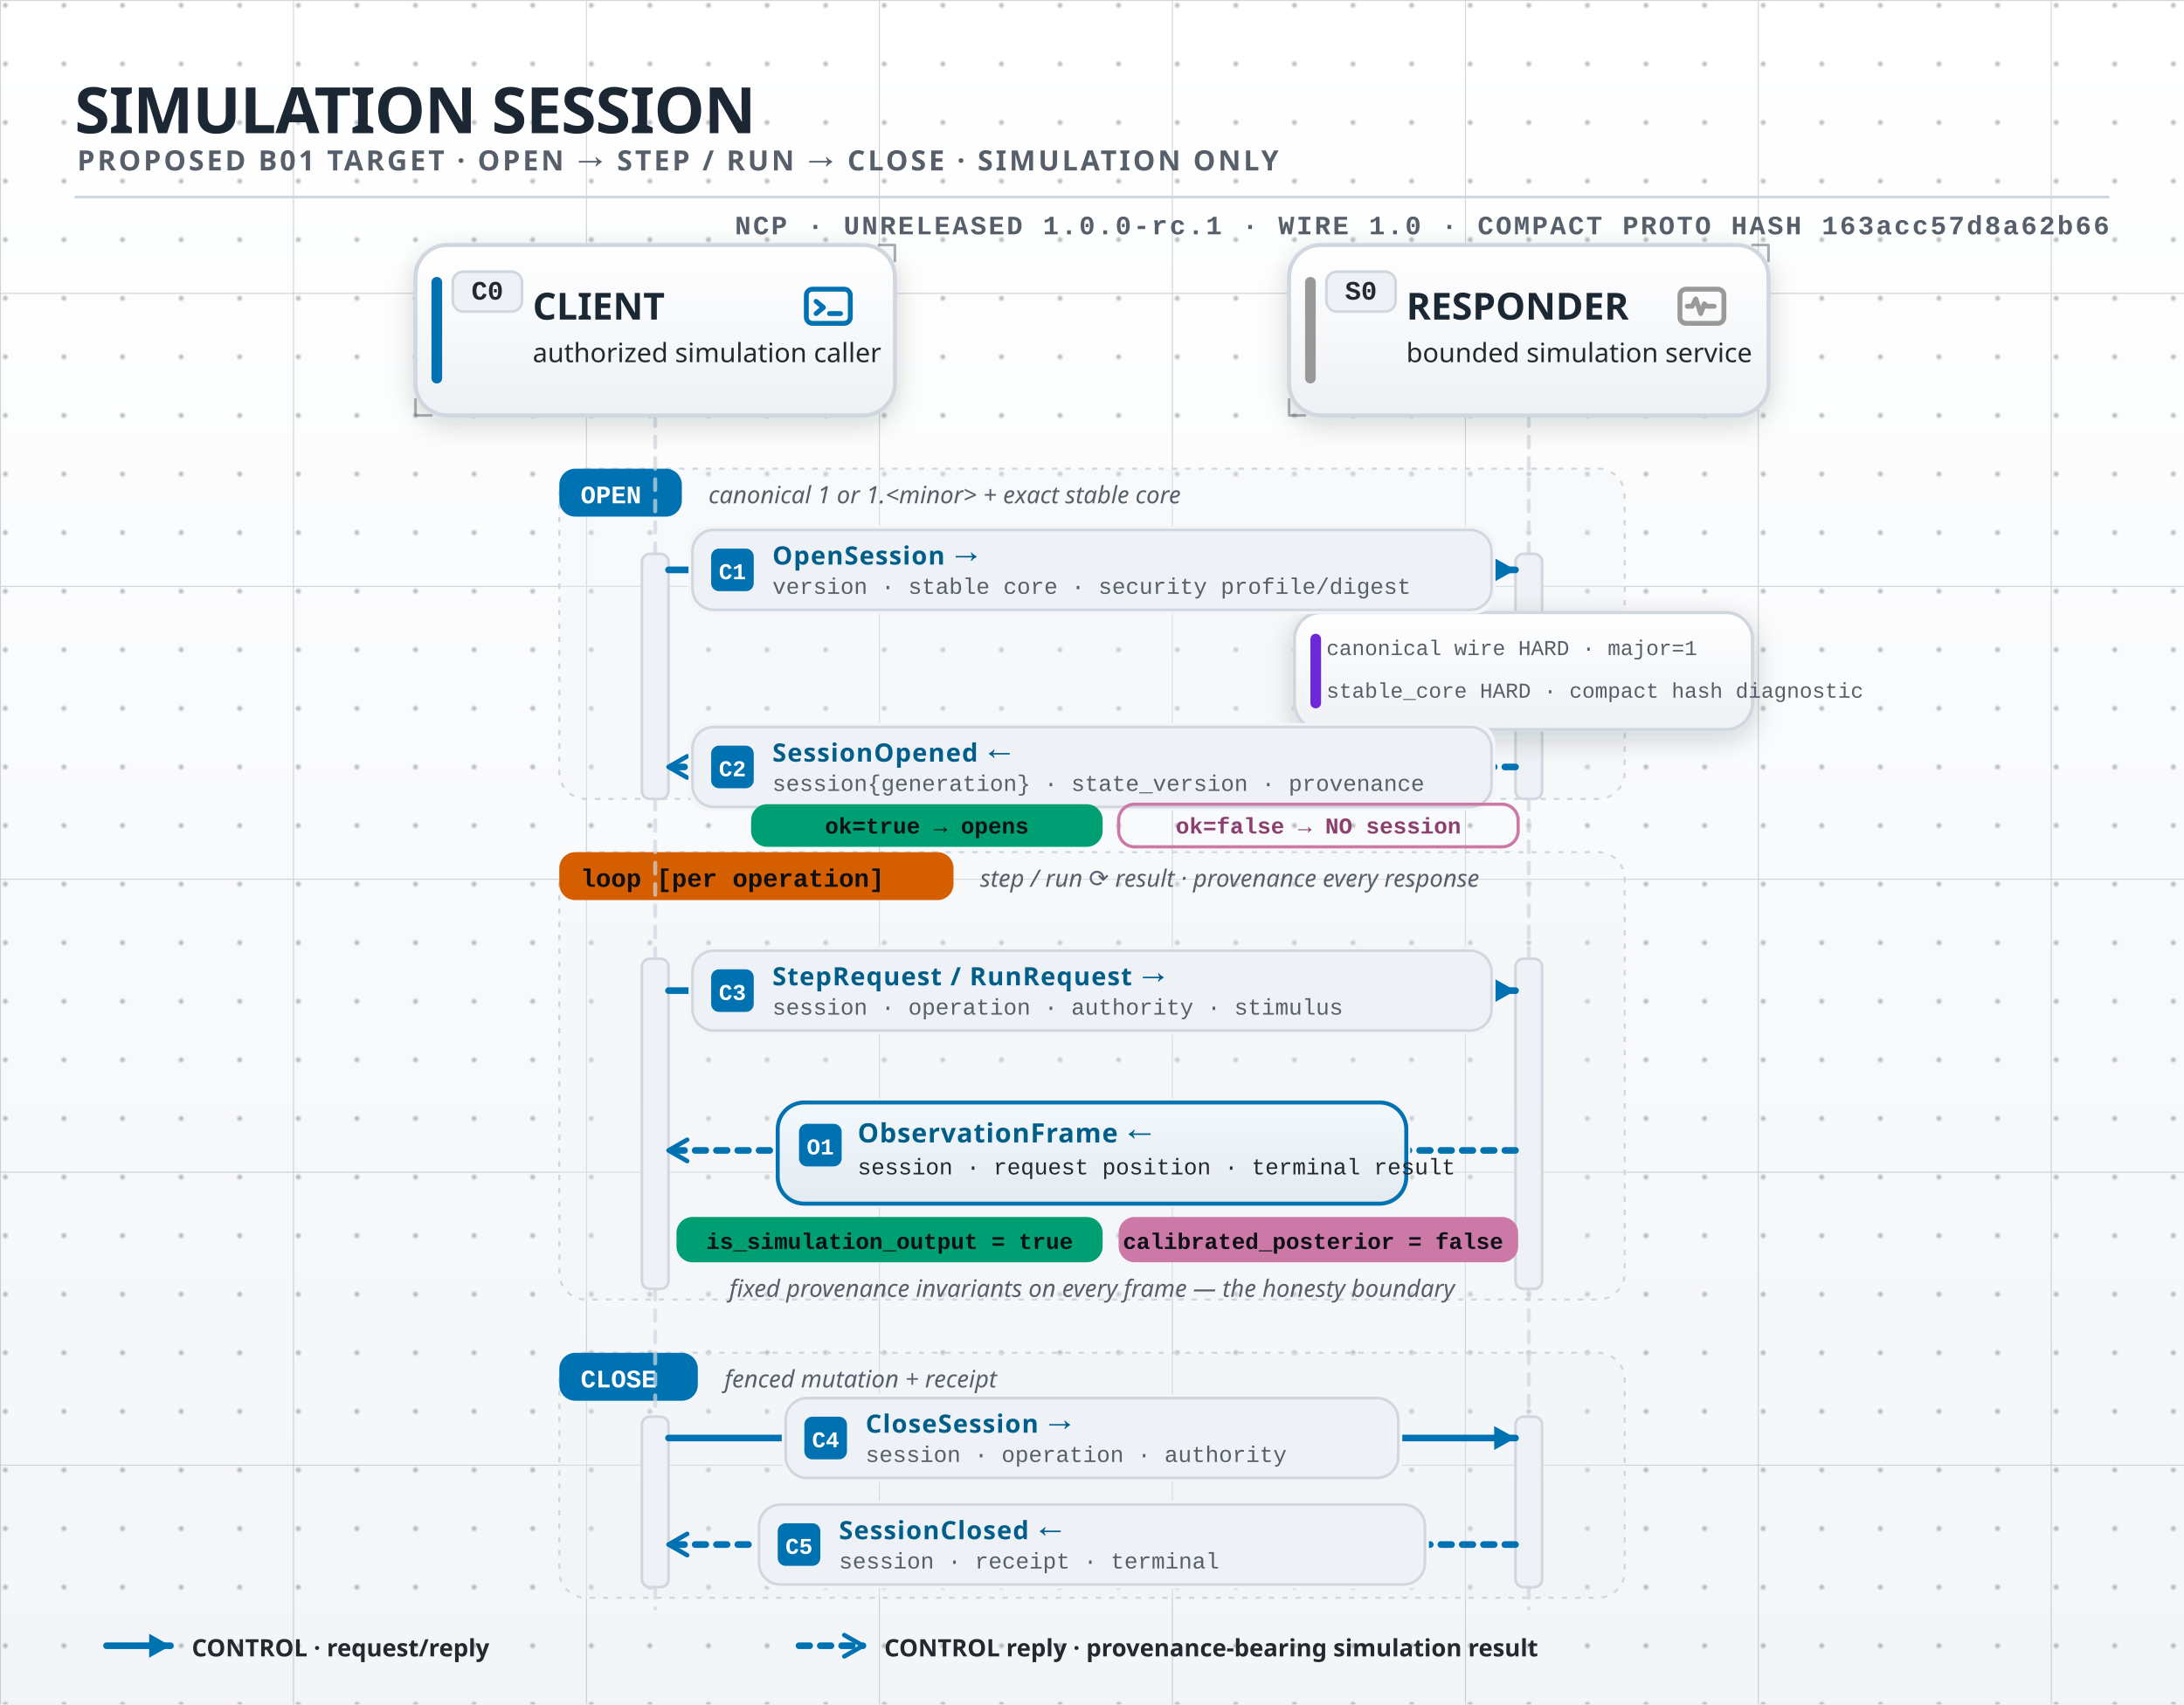
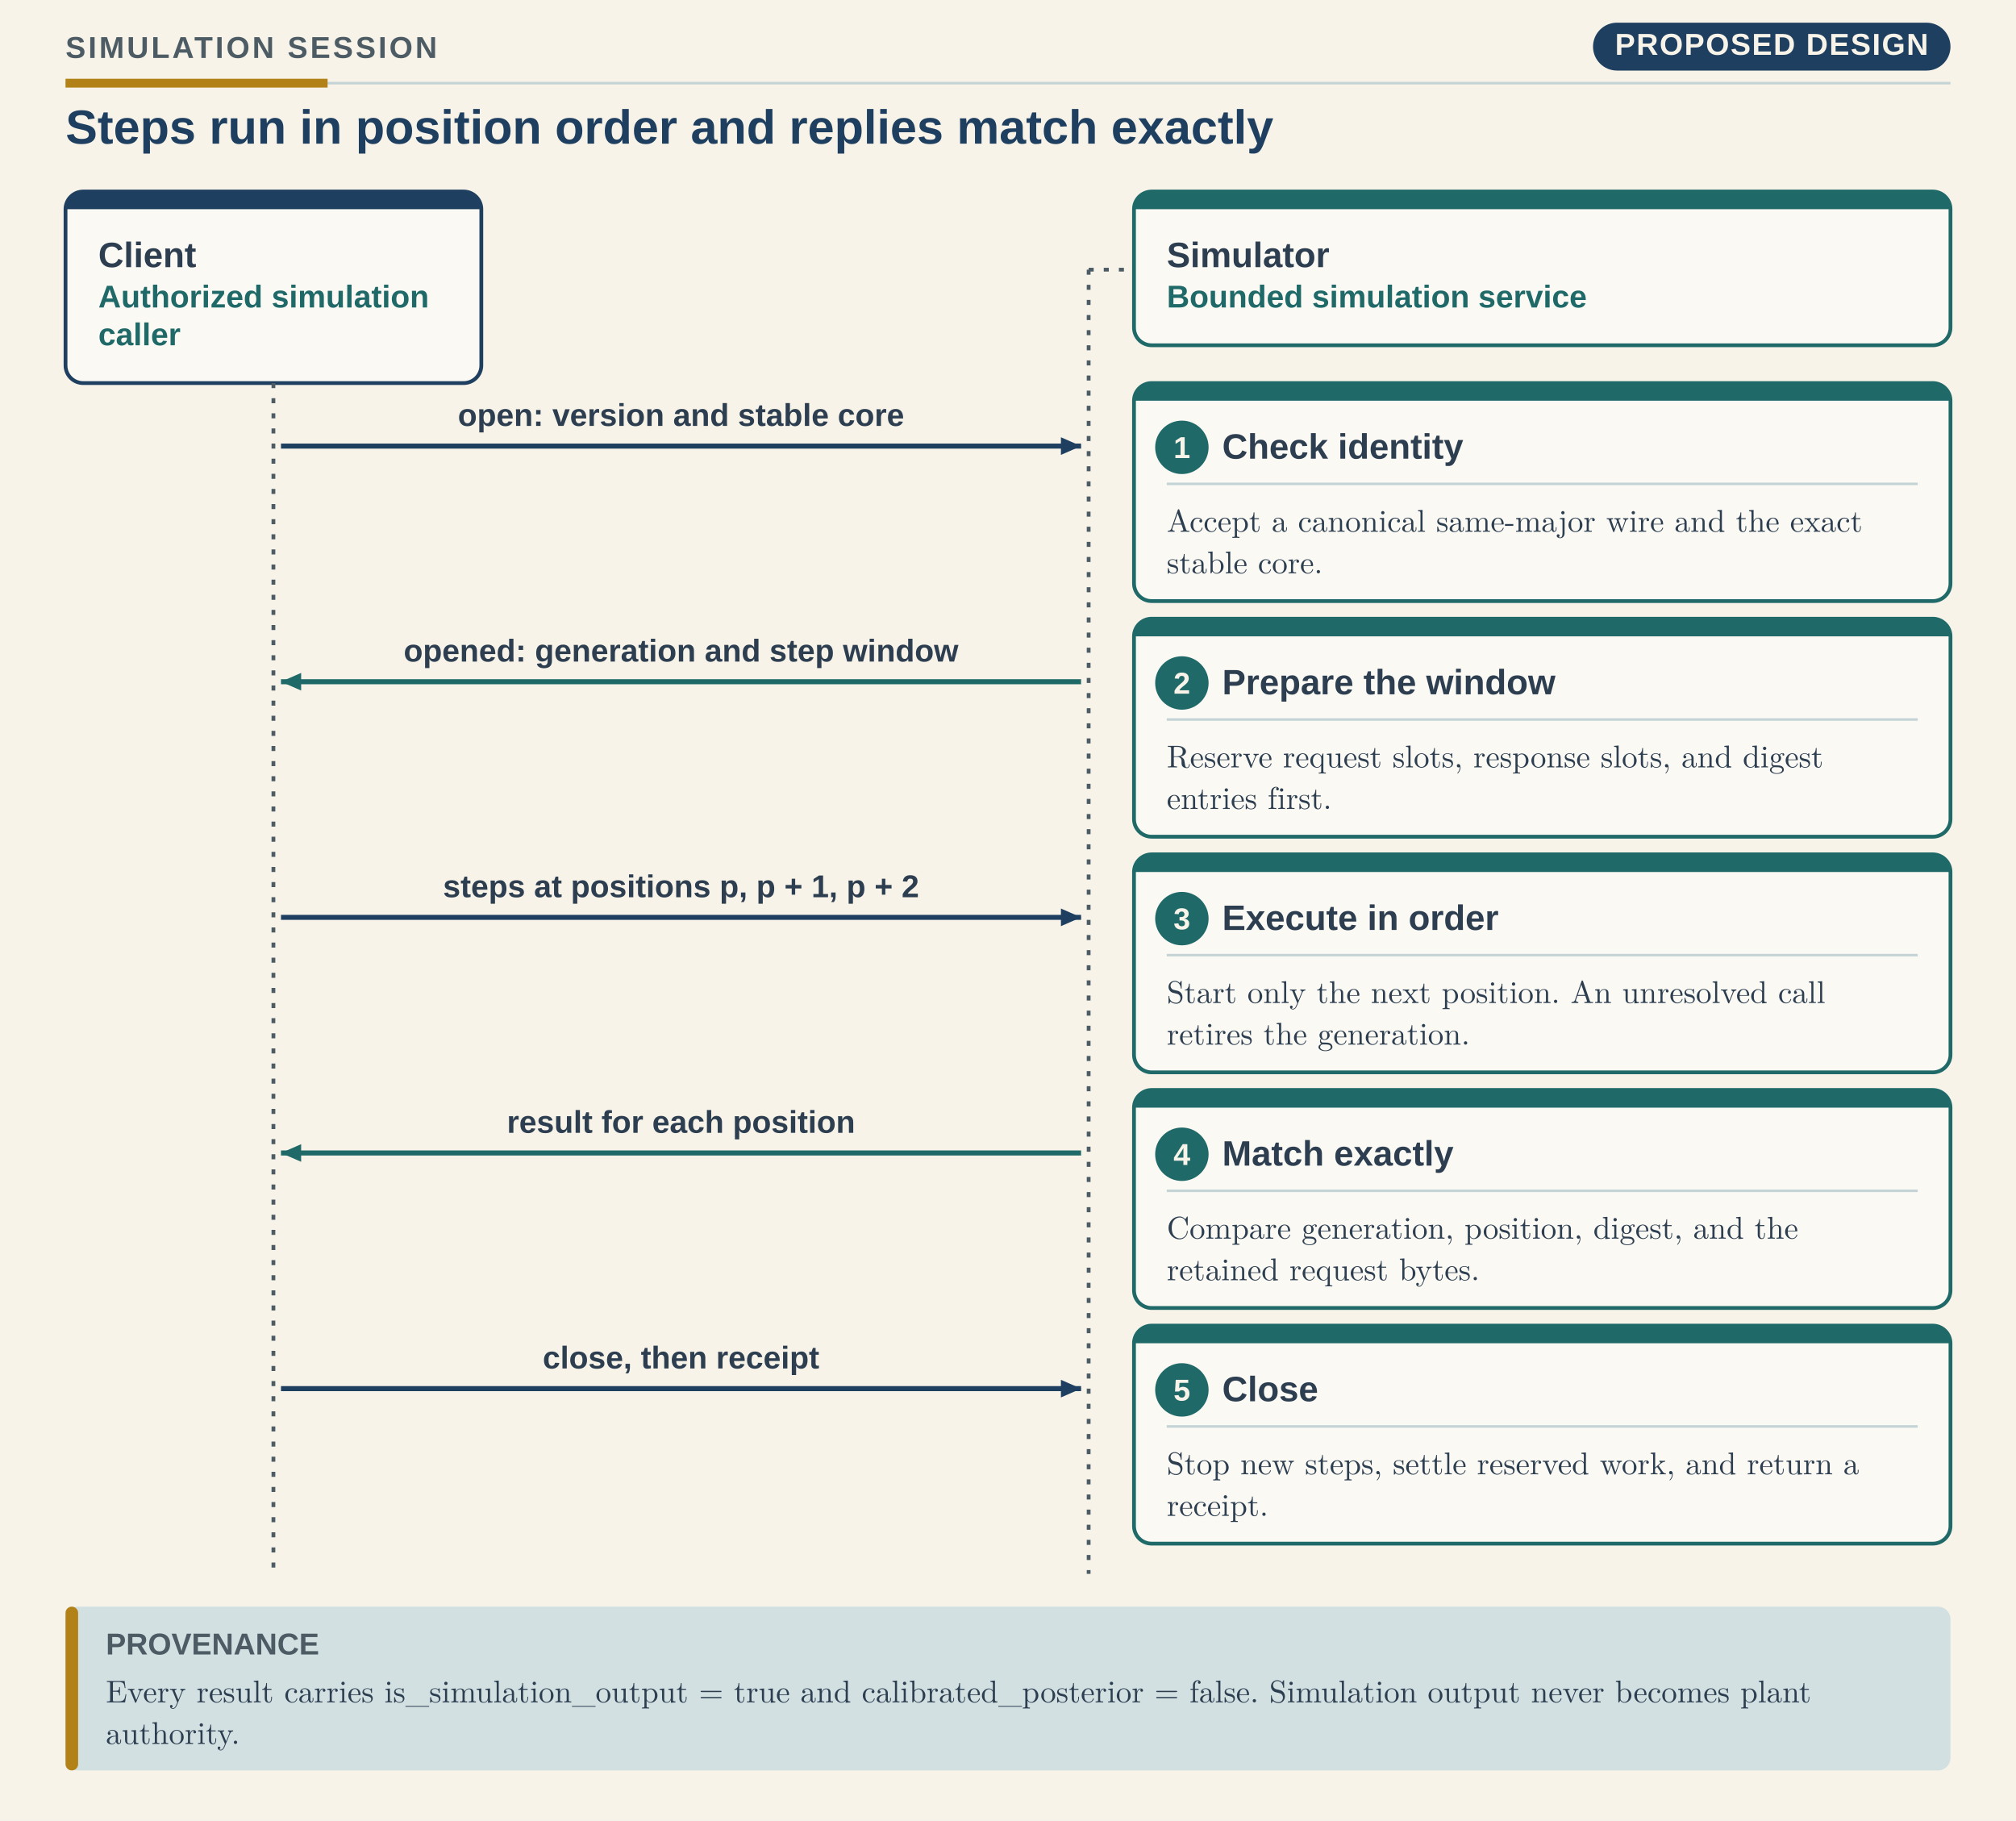
- <svg xmlns="http://www.w3.org/2000/svg" width="820" height="640" viewBox="0 0 820 640" font-family="-apple-system, BlinkMacSystemFont, 'Segoe UI', 'Noto Sans', Helvetica, Arial, sans-serif" role="img" aria-labelledby="ncp-sequence-title ncp-sequence-desc">
+ <svg xmlns="http://www.w3.org/2000/svg" xml:lang="en" width="1600" height="1445" viewBox="0 0 1600 1445" role="img" aria-labelledby="sequence-title sequence-desc">
  <defs>
-     <linearGradient id="pageBg" x1="0" y1="0" x2="0" y2="1">
-       <stop offset="0" stop-color="#ffffff" />
-       <stop offset="1" stop-color="#f3f5f8" />
-     </linearGradient>
-     <linearGradient id="surface" x1="0" y1="0" x2="0" y2="1">
-       <stop offset="0" stop-color="#ffffff" />
-       <stop offset="1" stop-color="#eef1f5" />
-     </linearGradient>
-     <linearGradient id="busAction" x1="0" y1="0" x2="1" y2="0">
-       <stop offset="0" stop-color="#D55E00" stop-opacity="1" />
-       <stop offset="0.5" stop-color="#D55E00" stop-opacity="1" />
-       <stop offset="1" stop-color="#b94f00" stop-opacity="1" />
-     </linearGradient>
-     <linearGradient id="contractHero" x1="0" y1="0" x2="1" y2="1">
-       <stop offset="0" stop-color="#6D28D9" />
-       <stop offset="1" stop-color="#5b21b6" />
-     </linearGradient>
-     <radialGradient id="gridDot" cx="0.5" cy="0.5" r="0.5">
-       <stop offset="0" stop-color="#57606a" stop-opacity="0.5" />
-       <stop offset="1" stop-color="#57606a" stop-opacity="0" />
-     </radialGradient>
-     <pattern id="grid" width="22" height="22" patternUnits="userSpaceOnUse">
-       <circle cx="2" cy="2" r="1.4" fill="url(#gridDot)" />
+     <style>.s{font-family:'Source Sans Pro', 'Source Sans 3', Arial, 'Liberation Sans', 'Helvetica Neue', Helvetica, sans-serif}.r{font-family:'Latin Modern Roman', 'LM Roman 10', 'Times New Roman', 'Liberation Serif', Times, serif}</style>
+     <marker id="sequence-arrow-lapis" viewBox="0 0 16 14" refX="16" refY="7" markerWidth="16" markerHeight="14" markerUnits="userSpaceOnUse" orient="auto-start-reverse">
+       <path d="M0,0 L16,7 L0,14 z" fill="#1F3F60" />
+     </marker>
+     <marker id="sequence-arrow-turquoise" viewBox="0 0 16 14" refX="16" refY="7" markerWidth="16" markerHeight="14" markerUnits="userSpaceOnUse" orient="auto-start-reverse">
+       <path d="M0,0 L16,7 L0,14 z" fill="#1F6968" />
+     </marker>
+     <pattern id="sequence-hatch" width="12" height="12" patternUnits="userSpaceOnUse" patternTransform="rotate(40)">
+       <line x1="0" y1="0" x2="0" y2="12" stroke="#B28218" stroke-width="3" />
    </pattern>
-     <pattern id="gridMajor" width="110" height="110" patternUnits="userSpaceOnUse">
-       <path d="M110 0H0V110" fill="none" stroke="#57606a" stroke-width="0.75" stroke-opacity="0.26" />
-     </pattern>
-     <filter id="soft" x="-40%" y="-40%" width="180%" height="180%" color-interpolation-filters="sRGB">
-       <feDropShadow dx="0" dy="3" stdDeviation="5" flood-color="#1b2733" flood-opacity="0.18" />
-     </filter>
-     <filter id="halo" x="-60%" y="-60%" width="220%" height="220%" color-interpolation-filters="sRGB">
-       <feGaussianBlur stdDeviation="3" />
-     </filter>
-     <filter id="glow" x="-90%" y="-90%" width="280%" height="280%" color-interpolation-filters="sRGB">
-       <feGaussianBlur in="SourceAlpha" stdDeviation="3.4" result="b" />
-       <feFlood flood-color="#D55E00" flood-opacity="0.4" />
-       <feComposite in2="b" operator="in" result="g" />
-       <feMerge>
-         <feMergeNode in="g" />
-         <feMergeNode in="SourceGraphic" />
-       </feMerge>
-     </filter>
-     <marker id="arrowAction" markerUnits="userSpaceOnUse" markerWidth="12" markerHeight="12" refX="9" refY="5.5" orient="auto">
-       <path d="M1,1 L9,5.5 L1,10 Z" fill="#D55E00" />
-     </marker>
-     <marker id="arrowControl" markerUnits="userSpaceOnUse" markerWidth="12" markerHeight="12" refX="9" refY="5.5" orient="auto">
-       <path d="M1,1 L9,5.5 L1,10 Z" fill="#0072B2" />
-     </marker>
-     <marker id="replyControl" markerUnits="userSpaceOnUse" markerWidth="12" markerHeight="12" refX="9" refY="5.5" orient="auto">
-       <path d="M2,1.5 L9,5.5 L2,9.5" fill="none" stroke="#0072B2" stroke-width="1.7" stroke-linecap="round" stroke-linejoin="round" />
-     </marker>
-     <marker id="arrowPercep" markerUnits="userSpaceOnUse" markerWidth="12" markerHeight="12" refX="9" refY="5.5" orient="auto">
-       <path d="M1,1 L9,5.5 L1,10 Z" fill="#56B4E9" />
-     </marker>
-     <marker id="tapObserve" markerUnits="userSpaceOnUse" markerWidth="10" markerHeight="10" refX="5" refY="5" orient="auto">
-       <circle cx="5" cy="5" r="3.2" fill="none" stroke="#999999" stroke-width="1.5" />
-     </marker>
-     <marker id="arrowContract" markerUnits="userSpaceOnUse" markerWidth="12" markerHeight="12" refX="9" refY="5.5" orient="auto">
-       <path d="M1,1 L9,5.5 L1,10 Z" fill="#6D28D9" />
-     </marker>
-     <marker id="submoduleArrow" markerUnits="userSpaceOnUse" markerWidth="12" markerHeight="12" refX="9" refY="5.5" orient="auto">
-       <path d="M2,1.5 L9,5.5 L2,9.5" fill="none" stroke="#999999" stroke-width="1.7" stroke-linecap="round" stroke-linejoin="round" />
-     </marker>
-     <marker id="arrowActive" markerUnits="userSpaceOnUse" markerWidth="12" markerHeight="12" refX="9" refY="5.5" orient="auto">
-       <path d="M1,1 L9,5.5 L1,10 Z" fill="#009E73" />
-     </marker>
-     <marker id="arrowEstop" markerUnits="userSpaceOnUse" markerWidth="12" markerHeight="12" refX="9" refY="5.5" orient="auto">
-       <path d="M1,1 L9,5.5 L1,10 Z" fill="#D55E00" stroke="#ffd9c2" stroke-width="0.6" />
-     </marker>
-     <marker id="arrowHold" markerUnits="userSpaceOnUse" markerWidth="12" markerHeight="12" refX="9" refY="5.5" orient="auto">
-       <path d="M1,1 L9,5.5 L1,10 Z" fill="#E69F00" />
-     </marker>
-     <marker id="arrowMut" markerUnits="userSpaceOnUse" markerWidth="12" markerHeight="12" refX="9" refY="5.5" orient="auto">
-       <path d="M1,1 L9,5.5 L1,10 Z" fill="#57606a" />
-     </marker>
-     <marker id="arrowConfig" markerUnits="userSpaceOnUse" markerWidth="12" markerHeight="12" refX="9" refY="5.5" orient="auto">
-       <path d="M1,1 L9,5.5 L1,10 Z" fill="#CC79A7" />
-     </marker>
-     <filter id="glowContract" x="-90%" y="-90%" width="280%" height="280%" color-interpolation-filters="sRGB">
-       <feGaussianBlur in="SourceAlpha" stdDeviation="3.4" result="b" />
-       <feFlood flood-color="#6D28D9" flood-opacity="0.4" />
-       <feComposite in2="b" operator="in" result="g" />
-       <feMerge>
-         <feMergeNode in="g" />
-         <feMergeNode in="SourceGraphic" />
-       </feMerge>
-     </filter>
-     <filter id="glowActive" x="-90%" y="-90%" width="280%" height="280%" color-interpolation-filters="sRGB">
-       <feGaussianBlur in="SourceAlpha" stdDeviation="3.4" result="b" />
-       <feFlood flood-color="#009E73" flood-opacity="0.4" />
-       <feComposite in2="b" operator="in" result="g" />
-       <feMerge>
-         <feMergeNode in="g" />
-         <feMergeNode in="SourceGraphic" />
-       </feMerge>
-     </filter>
  </defs>
-   <rect x="0" y="0" width="820" height="640" rx="0" fill="url(#pageBg)" />
-   <rect x="0" y="0" width="820" height="640" rx="0" fill="url(#gridMajor)" />
-   <rect x="0" y="0" width="820" height="640" rx="0" fill="url(#grid)" />
-   <text x="28" y="50" font-family="-apple-system, BlinkMacSystemFont, 'Segoe UI', 'Noto Sans', Helvetica, Arial, sans-serif" font-size="24" font-weight="800" font-style="normal" fill="#1b2733" text-anchor="start" letter-spacing="-0.3" text-rendering="geometricPrecision">SIMULATION SESSION</text>
-   <text x="29" y="64" font-family="-apple-system, BlinkMacSystemFont, 'Segoe UI', 'Noto Sans', Helvetica, Arial, sans-serif" font-size="10.5" font-weight="600" font-style="normal" fill="#57606a" text-anchor="start" letter-spacing="1.0" text-rendering="geometricPrecision">PROPOSED B01 TARGET  ·  OPEN → STEP / RUN → CLOSE  ·  SIMULATION ONLY</text>
-   <line x1="28" y1="74" x2="792" y2="74" stroke="#d0d7de" stroke-width="1" stroke-linecap="butt" />
-   <text x="792" y="88" font-family="ui-monospace, SFMono-Regular, 'SF Mono', Menlo, Consolas, 'Liberation Mono', monospace" font-size="10" font-weight="600" font-style="normal" fill="#57606a" text-anchor="end" letter-spacing="0.8" text-rendering="geometricPrecision">NCP · UNRELEASED 1.0.0-rc.1 · WIRE 1.0 · COMPACT PROTO HASH 163acc57d8a62b66</text>
-   <rect x="210" y="176" width="400" height="124" rx="10" fill="#eef1f5" stroke="#d0d7de" stroke-width="0.8" stroke-dasharray="2 3" fill-opacity="0.32" />
-   <rect x="210" y="176" width="46.0" height="18" rx="6" fill="#0072B2" />
-   <text x="218" y="189" font-family="ui-monospace, SFMono-Regular, 'SF Mono', Menlo, Consolas, 'Liberation Mono', monospace" font-size="9.5" font-weight="700" font-style="normal" fill="#ffffff" text-anchor="start" text-rendering="geometricPrecision">OPEN</text>
-   <text x="266.0" y="189" font-family="-apple-system, BlinkMacSystemFont, 'Segoe UI', 'Noto Sans', Helvetica, Arial, sans-serif" font-size="9" font-weight="500" font-style="italic" fill="#57606a" text-anchor="start" text-rendering="geometricPrecision">canonical 1 or 1.&lt;minor&gt; + exact stable core</text>
-   <rect x="210" y="320" width="400" height="168" rx="10" fill="#eef1f5" stroke="#d0d7de" stroke-width="0.8" stroke-dasharray="2 3" fill-opacity="0.32" />
-   <rect x="210" y="320" width="148.0" height="18" rx="6" fill="#D55E00" />
-   <text x="218" y="333" font-family="ui-monospace, SFMono-Regular, 'SF Mono', Menlo, Consolas, 'Liberation Mono', monospace" font-size="9.5" font-weight="700" font-style="normal" fill="#0d1117" text-anchor="start" text-rendering="geometricPrecision">loop  [per operation]</text>
-   <text x="368.0" y="333" font-family="-apple-system, BlinkMacSystemFont, 'Segoe UI', 'Noto Sans', Helvetica, Arial, sans-serif" font-size="9" font-weight="500" font-style="italic" fill="#57606a" text-anchor="start" text-rendering="geometricPrecision">step / run ⟳ result · provenance every response</text>
-   <rect x="210" y="508" width="400" height="92" rx="10" fill="#eef1f5" stroke="#d0d7de" stroke-width="0.8" stroke-dasharray="2 3" fill-opacity="0.32" />
-   <rect x="210" y="508" width="52.0" height="18" rx="6" fill="#0072B2" />
-   <text x="218" y="521" font-family="ui-monospace, SFMono-Regular, 'SF Mono', Menlo, Consolas, 'Liberation Mono', monospace" font-size="9.5" font-weight="700" font-style="normal" fill="#ffffff" text-anchor="start" text-rendering="geometricPrecision">CLOSE</text>
-   <text x="272.0" y="521" font-family="-apple-system, BlinkMacSystemFont, 'Segoe UI', 'Noto Sans', Helvetica, Arial, sans-serif" font-size="9" font-weight="500" font-style="italic" fill="#57606a" text-anchor="start" text-rendering="geometricPrecision">fenced mutation + receipt</text>
-   <line x1="246" y1="156" x2="246" y2="604" stroke="#d0d7de" stroke-width="1.5" stroke-linecap="round" stroke-dasharray="4 4" stroke-opacity="0.7" />
-   <line x1="574" y1="156" x2="574" y2="604" stroke="#d0d7de" stroke-width="1.5" stroke-linecap="round" stroke-dasharray="4 4" stroke-opacity="0.7" />
-   <rect x="241" y="208" width="10" height="92" rx="3" fill="#eef1f5" stroke="#d0d7de" stroke-width="1" />
-   <rect x="569" y="208" width="10" height="92" rx="3" fill="#eef1f5" stroke="#d0d7de" stroke-width="1" />
-   <rect x="241" y="360" width="10" height="124" rx="3" fill="#eef1f5" stroke="#d0d7de" stroke-width="1" />
-   <rect x="569" y="360" width="10" height="124" rx="3" fill="#eef1f5" stroke="#d0d7de" stroke-width="1" />
-   <rect x="241" y="532" width="10" height="64" rx="3" fill="#eef1f5" stroke="#d0d7de" stroke-width="1" />
-   <rect x="569" y="532" width="10" height="64" rx="3" fill="#eef1f5" stroke="#d0d7de" stroke-width="1" />
-   <rect x="156" y="92" width="180" height="64" rx="12" fill="url(#surface)" filter="url(#soft)" />
-   <rect x="156" y="92" width="180" height="64" rx="12" fill="none" stroke="#d0d7de" stroke-width="1.5" />
-   <rect x="162" y="104" width="4" height="40" rx="2" fill="#0072B2" />
-   <path d="M330,92 L336,92 L336,98" fill="none" stroke="#57606a" stroke-width="1" stroke-linecap="round" stroke-linejoin="round" stroke-opacity="0.5" />
-   <path d="M156,150 L156,156 L162,156" fill="none" stroke="#57606a" stroke-width="1" stroke-linecap="round" stroke-linejoin="round" stroke-opacity="0.5" />
-   <rect x="170" y="102" width="26" height="15" rx="4" fill="#eef1f5" stroke="#d0d7de" stroke-width="1" />
-   <text x="183" y="112.5" font-family="ui-monospace, SFMono-Regular, 'SF Mono', Menlo, Consolas, 'Liberation Mono', monospace" font-size="10" font-weight="700" font-style="normal" fill="#24292f" text-anchor="middle" text-rendering="geometricPrecision">C0</text>
-   <g transform="translate(300,104) scale(0.9167)" fill="none" stroke="#0072B2" stroke-width="2" stroke-linecap="round" stroke-linejoin="round">
-     <rect x="3" y="5" width="18" height="14" rx="2.5" />
-     <path d="M7 10l3 2.5-3 2.5" />
-     <path d="M12.5 15h4.5" />
-   </g>
-   <text x="200" y="120" font-family="-apple-system, BlinkMacSystemFont, 'Segoe UI', 'Noto Sans', Helvetica, Arial, sans-serif" font-size="14" font-weight="700" font-style="normal" fill="#1b2733" text-anchor="start" text-rendering="geometricPrecision">CLIENT</text>
-   <text x="200" y="136" font-family="-apple-system, BlinkMacSystemFont, 'Segoe UI', 'Noto Sans', Helvetica, Arial, sans-serif" font-size="10" font-weight="500" font-style="normal" fill="#24292f" text-anchor="start" text-rendering="geometricPrecision">authorized simulation caller</text>
-   <rect x="484" y="92" width="180" height="64" rx="12" fill="url(#surface)" filter="url(#soft)" />
-   <rect x="484" y="92" width="180" height="64" rx="12" fill="none" stroke="#d0d7de" stroke-width="1.5" />
-   <rect x="490" y="104" width="4" height="40" rx="2" fill="#999999" />
-   <path d="M658,92 L664,92 L664,98" fill="none" stroke="#57606a" stroke-width="1" stroke-linecap="round" stroke-linejoin="round" stroke-opacity="0.5" />
-   <path d="M484,150 L484,156 L490,156" fill="none" stroke="#57606a" stroke-width="1" stroke-linecap="round" stroke-linejoin="round" stroke-opacity="0.5" />
-   <rect x="498" y="102" width="26" height="15" rx="4" fill="#eef1f5" stroke="#d0d7de" stroke-width="1" />
-   <text x="511" y="112.5" font-family="ui-monospace, SFMono-Regular, 'SF Mono', Menlo, Consolas, 'Liberation Mono', monospace" font-size="10" font-weight="700" font-style="normal" fill="#24292f" text-anchor="middle" text-rendering="geometricPrecision">S0</text>
-   <g transform="translate(628,104) scale(0.9167)" fill="none" stroke="#999999" stroke-width="2" stroke-linecap="round" stroke-linejoin="round">
-     <rect x="3" y="5" width="18" height="14" rx="2.5" />
-     <path d="M6 12h2l1.5-3 2 6 1.5-4 1 1h3" />
-   </g>
-   <text x="528" y="120" font-family="-apple-system, BlinkMacSystemFont, 'Segoe UI', 'Noto Sans', Helvetica, Arial, sans-serif" font-size="14" font-weight="700" font-style="normal" fill="#1b2733" text-anchor="start" text-rendering="geometricPrecision">RESPONDER</text>
-   <text x="528" y="136" font-family="-apple-system, BlinkMacSystemFont, 'Segoe UI', 'Noto Sans', Helvetica, Arial, sans-serif" font-size="10" font-weight="500" font-style="normal" fill="#24292f" text-anchor="start" text-rendering="geometricPrecision">bounded simulation service</text>
-   <rect x="486" y="230" width="172" height="44" rx="10" fill="url(#surface)" stroke="#d0d7de" stroke-width="1.25" filter="url(#soft)" />
-   <rect x="492" y="238" width="4" height="28" rx="2" fill="#6D28D9" />
-   <text x="498" y="246" font-family="ui-monospace, SFMono-Regular, 'SF Mono', Menlo, Consolas, 'Liberation Mono', monospace" font-size="8" font-weight="500" font-style="normal" fill="#57606a" text-anchor="start" text-rendering="geometricPrecision">canonical wire HARD · major=1</text>
-   <text x="498" y="262" font-family="ui-monospace, SFMono-Regular, 'SF Mono', Menlo, Consolas, 'Liberation Mono', monospace" font-size="8" font-weight="500" font-style="normal" fill="#57606a" text-anchor="start" text-rendering="geometricPrecision">stable_core HARD · compact hash diagnostic</text>
-   <line x1="251" y1="214" x2="569" y2="214" stroke="#0072B2" stroke-width="2.5" stroke-linecap="round" marker-end="url(#arrowControl)" />
-   <rect x="258.5" y="197.5" width="303" height="33" rx="8" fill="#f3f5f8" />
-   <rect x="260.0" y="199" width="300" height="30" rx="8" fill="#eef1f5" stroke="#d0d7de" stroke-width="1" />
-   <rect x="267.0" y="206" width="16" height="16" rx="3" fill="#0072B2" />
-   <text x="275.0" y="217.5" font-family="ui-monospace, SFMono-Regular, 'SF Mono', Menlo, Consolas, 'Liberation Mono', monospace" font-size="8.5" font-weight="700" font-style="normal" fill="#ffffff" text-anchor="middle" text-rendering="geometricPrecision">C1</text>
-   <text x="290.0" y="212" font-family="-apple-system, BlinkMacSystemFont, 'Segoe UI', 'Noto Sans', Helvetica, Arial, sans-serif" font-size="9.5" font-weight="700" font-style="normal" fill="#005F8A" text-anchor="start" letter-spacing="0.4" text-rendering="geometricPrecision">OpenSession  →</text>
-   <text x="290.0" y="223" font-family="ui-monospace, SFMono-Regular, 'SF Mono', Menlo, Consolas, 'Liberation Mono', monospace" font-size="8.5" font-weight="500" font-style="normal" fill="#57606a" text-anchor="start" text-rendering="geometricPrecision">version · stable core · security profile/digest</text>
-   <line x1="569" y1="288" x2="251" y2="288" stroke="#0072B2" stroke-width="2.5" stroke-linecap="round" stroke-dasharray="4 4" marker-end="url(#replyControl)" />
-   <rect x="258.5" y="271.5" width="303" height="33" rx="8" fill="#f3f5f8" />
-   <rect x="260.0" y="273" width="300" height="30" rx="8" fill="#eef1f5" stroke="#d0d7de" stroke-width="1" />
-   <rect x="267.0" y="280" width="16" height="16" rx="3" fill="#0072B2" />
-   <text x="275.0" y="291.5" font-family="ui-monospace, SFMono-Regular, 'SF Mono', Menlo, Consolas, 'Liberation Mono', monospace" font-size="8.5" font-weight="700" font-style="normal" fill="#ffffff" text-anchor="middle" text-rendering="geometricPrecision">C2</text>
-   <text x="290.0" y="286" font-family="-apple-system, BlinkMacSystemFont, 'Segoe UI', 'Noto Sans', Helvetica, Arial, sans-serif" font-size="9.5" font-weight="700" font-style="normal" fill="#005F8A" text-anchor="start" letter-spacing="0.4" text-rendering="geometricPrecision">SessionOpened  ←</text>
-   <text x="290.0" y="297" font-family="ui-monospace, SFMono-Regular, 'SF Mono', Menlo, Consolas, 'Liberation Mono', monospace" font-size="8.5" font-weight="500" font-style="normal" fill="#57606a" text-anchor="start" text-rendering="geometricPrecision">session{generation} · state_version · provenance</text>
-   <rect x="282" y="302" width="132" height="16" rx="6" fill="#009E73" />
-   <text x="348" y="313" font-family="ui-monospace, SFMono-Regular, 'SF Mono', Menlo, Consolas, 'Liberation Mono', monospace" font-size="8.5" font-weight="700" font-style="normal" fill="#0d1117" text-anchor="middle" text-rendering="geometricPrecision">ok=true → opens</text>
-   <rect x="420" y="302" width="150" height="16" rx="6" fill="none" stroke="#CC79A7" stroke-width="1.2" />
-   <text x="495" y="313" font-family="ui-monospace, SFMono-Regular, 'SF Mono', Menlo, Consolas, 'Liberation Mono', monospace" font-size="8.5" font-weight="700" font-style="normal" fill="#8C3F6F" text-anchor="middle" text-rendering="geometricPrecision">ok=false → NO session</text>
-   <line x1="251" y1="372" x2="569" y2="372" stroke="#0072B2" stroke-width="2.5" stroke-linecap="round" marker-end="url(#arrowControl)" />
-   <rect x="258.5" y="355.5" width="303" height="33" rx="8" fill="#f3f5f8" />
-   <rect x="260.0" y="357" width="300" height="30" rx="8" fill="#eef1f5" stroke="#d0d7de" stroke-width="1" />
-   <rect x="267.0" y="364" width="16" height="16" rx="3" fill="#0072B2" />
-   <text x="275.0" y="375.5" font-family="ui-monospace, SFMono-Regular, 'SF Mono', Menlo, Consolas, 'Liberation Mono', monospace" font-size="8.5" font-weight="700" font-style="normal" fill="#ffffff" text-anchor="middle" text-rendering="geometricPrecision">C3</text>
-   <text x="290.0" y="370" font-family="-apple-system, BlinkMacSystemFont, 'Segoe UI', 'Noto Sans', Helvetica, Arial, sans-serif" font-size="9.5" font-weight="700" font-style="normal" fill="#005F8A" text-anchor="start" letter-spacing="0.4" text-rendering="geometricPrecision">StepRequest / RunRequest  →</text>
-   <text x="290.0" y="381" font-family="ui-monospace, SFMono-Regular, 'SF Mono', Menlo, Consolas, 'Liberation Mono', monospace" font-size="8.5" font-weight="500" font-style="normal" fill="#57606a" text-anchor="start" text-rendering="geometricPrecision">session · operation · authority · stimulus</text>
-   <line x1="569" y1="432" x2="251" y2="432" stroke="#0072B2" stroke-width="2.5" stroke-linecap="round" stroke-dasharray="4 4" marker-end="url(#replyControl)" />
-   <rect x="290.5" y="412.5" width="239" height="41" rx="10" fill="#f3f5f8" />
-   <rect x="292.0" y="414" width="236" height="38" rx="10" fill="url(#surface)" stroke="#0072B2" stroke-width="1.5" />
-   <rect x="292.0" y="414" width="236" height="38" rx="10" fill="#0072B2" fill-opacity="0.05" />
-   <rect x="300.0" y="422" width="16" height="16" rx="3" fill="#0072B2" />
-   <text x="308.0" y="433.5" font-family="ui-monospace, SFMono-Regular, 'SF Mono', Menlo, Consolas, 'Liberation Mono', monospace" font-size="8.5" font-weight="700" font-style="normal" fill="#ffffff" text-anchor="middle" text-rendering="geometricPrecision">O1</text>
-   <text x="322.0" y="429" font-family="-apple-system, BlinkMacSystemFont, 'Segoe UI', 'Noto Sans', Helvetica, Arial, sans-serif" font-size="10" font-weight="700" font-style="normal" fill="#005F8A" text-anchor="start" letter-spacing="0.3" text-rendering="geometricPrecision">ObservationFrame  ←</text>
-   <text x="322.0" y="441" font-family="ui-monospace, SFMono-Regular, 'SF Mono', Menlo, Consolas, 'Liberation Mono', monospace" font-size="8.5" font-weight="500" font-style="normal" fill="#24292f" text-anchor="start" text-rendering="geometricPrecision">session · request position · terminal result</text>
-   <rect x="254" y="457" width="160" height="17" rx="6" fill="#009E73" />
-   <text x="334" y="469" font-family="ui-monospace, SFMono-Regular, 'SF Mono', Menlo, Consolas, 'Liberation Mono', monospace" font-size="8.5" font-weight="700" font-style="normal" fill="#0d1117" text-anchor="middle" text-rendering="geometricPrecision">is_simulation_output = true</text>
-   <rect x="420" y="457" width="150" height="17" rx="6" fill="#CC79A7" />
-   <text x="493" y="469" font-family="ui-monospace, SFMono-Regular, 'SF Mono', Menlo, Consolas, 'Liberation Mono', monospace" font-size="8.5" font-weight="700" font-style="normal" fill="#0d1117" text-anchor="middle" text-rendering="geometricPrecision">calibrated_posterior = false</text>
-   <text x="410" y="487" font-family="-apple-system, BlinkMacSystemFont, 'Segoe UI', 'Noto Sans', Helvetica, Arial, sans-serif" font-size="9" font-weight="500" font-style="italic" fill="#57606a" text-anchor="middle" text-rendering="geometricPrecision">fixed provenance invariants on every frame — the honesty boundary</text>
-   <line x1="251" y1="540" x2="569" y2="540" stroke="#0072B2" stroke-width="2.5" stroke-linecap="round" marker-end="url(#arrowControl)" />
-   <rect x="293.5" y="523.5" width="233" height="33" rx="8" fill="#f3f5f8" />
-   <rect x="295.0" y="525" width="230" height="30" rx="8" fill="#eef1f5" stroke="#d0d7de" stroke-width="1" />
-   <rect x="302.0" y="532" width="16" height="16" rx="3" fill="#0072B2" />
-   <text x="310.0" y="543.5" font-family="ui-monospace, SFMono-Regular, 'SF Mono', Menlo, Consolas, 'Liberation Mono', monospace" font-size="8.5" font-weight="700" font-style="normal" fill="#ffffff" text-anchor="middle" text-rendering="geometricPrecision">C4</text>
-   <text x="325.0" y="538" font-family="-apple-system, BlinkMacSystemFont, 'Segoe UI', 'Noto Sans', Helvetica, Arial, sans-serif" font-size="9.5" font-weight="700" font-style="normal" fill="#005F8A" text-anchor="start" letter-spacing="0.4" text-rendering="geometricPrecision">CloseSession  →</text>
-   <text x="325.0" y="549" font-family="ui-monospace, SFMono-Regular, 'SF Mono', Menlo, Consolas, 'Liberation Mono', monospace" font-size="8.5" font-weight="500" font-style="normal" fill="#57606a" text-anchor="start" text-rendering="geometricPrecision">session · operation · authority</text>
-   <line x1="569" y1="580" x2="251" y2="580" stroke="#0072B2" stroke-width="2.5" stroke-linecap="round" stroke-dasharray="4 4" marker-end="url(#replyControl)" />
-   <rect x="283.5" y="563.5" width="253" height="33" rx="8" fill="#f3f5f8" />
-   <rect x="285.0" y="565" width="250" height="30" rx="8" fill="#eef1f5" stroke="#d0d7de" stroke-width="1" />
-   <rect x="292.0" y="572" width="16" height="16" rx="3" fill="#0072B2" />
-   <text x="300.0" y="583.5" font-family="ui-monospace, SFMono-Regular, 'SF Mono', Menlo, Consolas, 'Liberation Mono', monospace" font-size="8.5" font-weight="700" font-style="normal" fill="#ffffff" text-anchor="middle" text-rendering="geometricPrecision">C5</text>
-   <text x="315.0" y="578" font-family="-apple-system, BlinkMacSystemFont, 'Segoe UI', 'Noto Sans', Helvetica, Arial, sans-serif" font-size="9.5" font-weight="700" font-style="normal" fill="#005F8A" text-anchor="start" letter-spacing="0.4" text-rendering="geometricPrecision">SessionClosed  ←</text>
-   <text x="315.0" y="589" font-family="ui-monospace, SFMono-Regular, 'SF Mono', Menlo, Consolas, 'Liberation Mono', monospace" font-size="8.5" font-weight="500" font-style="normal" fill="#57606a" text-anchor="start" text-rendering="geometricPrecision">session · receipt · terminal</text>
-   <line x1="40" y1="618" x2="64" y2="618" stroke="#0072B2" stroke-width="2.5" stroke-linecap="round" marker-end="url(#arrowControl)" />
-   <text x="72" y="622" font-family="-apple-system, BlinkMacSystemFont, 'Segoe UI', 'Noto Sans', Helvetica, Arial, sans-serif" font-size="9" font-weight="600" font-style="normal" fill="#24292f" text-anchor="start" text-rendering="geometricPrecision">CONTROL · request/reply</text>
-   <line x1="300" y1="618" x2="324" y2="618" stroke="#0072B2" stroke-width="2.5" stroke-linecap="round" stroke-dasharray="4 4" marker-end="url(#replyControl)" />
-   <text x="332" y="622" font-family="-apple-system, BlinkMacSystemFont, 'Segoe UI', 'Noto Sans', Helvetica, Arial, sans-serif" font-size="9" font-weight="600" font-style="normal" fill="#24292f" text-anchor="start" text-rendering="geometricPrecision">CONTROL reply · provenance-bearing simulation result</text>
+   <rect width="1600" height="1445" fill="#F7F3E9" />
+   <rect x="1264.3" y="18" width="283.7" height="38" rx="19" fill="#1F3F60" />
+   <path d="M52 66 L1548 66" stroke="#C3D3D6" stroke-width="2" fill="none" stroke-linecap="butt" />
+   <path d="M52 66 L260 66" stroke="#B28218" stroke-width="7" fill="none" stroke-linecap="butt" />
+   <rect x="52" y="152" width="330" height="152" rx="14" fill="#FBF9F3" stroke="#1F3F60" stroke-width="3" />
+   <path d="M52 166 L52 166 Q52 152 66 152 L368 152 Q382 152 382 166 L382 166 Z" fill="#1F3F60" />
+   <rect x="900" y="152" width="648" height="122" rx="14" fill="#FBF9F3" stroke="#1F6968" stroke-width="3" />
+   <path d="M900 166 L900 166 Q900 152 914 152 L1534 152 Q1548 152 1548 166 L1548 166 Z" fill="#1F6968" />
+   <rect x="900" y="304" width="648" height="173" rx="14" fill="#FBF9F3" stroke="#1F6968" stroke-width="3" />
+   <path d="M900 318 L900 318 Q900 304 914 304 L1534 304 Q1548 304 1548 318 L1548 318 Z" fill="#1F6968" />
+   <circle cx="938" cy="355" r="21.2" fill="#1F6968" />
+   <path d="M926 384 L1522 384" stroke="#C3D3D6" stroke-width="2" fill="none" stroke-linecap="butt" />
+   <rect x="900" y="491" width="648" height="173" rx="14" fill="#FBF9F3" stroke="#1F6968" stroke-width="3" />
+   <path d="M900 505 L900 505 Q900 491 914 491 L1534 491 Q1548 491 1548 505 L1548 505 Z" fill="#1F6968" />
+   <circle cx="938" cy="542" r="21.2" fill="#1F6968" />
+   <path d="M926 571 L1522 571" stroke="#C3D3D6" stroke-width="2" fill="none" stroke-linecap="butt" />
+   <rect x="900" y="678" width="648" height="173" rx="14" fill="#FBF9F3" stroke="#1F6968" stroke-width="3" />
+   <path d="M900 692 L900 692 Q900 678 914 678 L1534 678 Q1548 678 1548 692 L1548 692 Z" fill="#1F6968" />
+   <circle cx="938" cy="729" r="21.2" fill="#1F6968" />
+   <path d="M926 758 L1522 758" stroke="#C3D3D6" stroke-width="2" fill="none" stroke-linecap="butt" />
+   <rect x="900" y="865" width="648" height="173" rx="14" fill="#FBF9F3" stroke="#1F6968" stroke-width="3" />
+   <path d="M900 879 L900 879 Q900 865 914 865 L1534 865 Q1548 865 1548 879 L1548 879 Z" fill="#1F6968" />
+   <circle cx="938" cy="916" r="21.2" fill="#1F6968" />
+   <path d="M926 945 L1522 945" stroke="#C3D3D6" stroke-width="2" fill="none" stroke-linecap="butt" />
+   <rect x="900" y="1052" width="648" height="173" rx="14" fill="#FBF9F3" stroke="#1F6968" stroke-width="3" />
+   <path d="M900 1066 L900 1066 Q900 1052 914 1052 L1534 1052 Q1548 1052 1548 1066 L1548 1066 Z" fill="#1F6968" />
+   <circle cx="938" cy="1103" r="21.2" fill="#1F6968" />
+   <path d="M926 1132 L1522 1132" stroke="#C3D3D6" stroke-width="2" fill="none" stroke-linecap="butt" />
+   <path d="M217 304 L217 1249" stroke="#4D5C64" stroke-width="3" fill="none" stroke-linecap="butt" stroke-dasharray="4 8" />
+   <path d="M864 214 L864 1249" stroke="#4D5C64" stroke-width="3" fill="none" stroke-linecap="butt" stroke-dasharray="4 8" />
+   <path d="M864 214 L900 214" stroke="#4D5C64" stroke-width="3" fill="none" stroke-linecap="butt" stroke-dasharray="4 8" />
+   <rect x="52" y="1275" width="1496" height="130" rx="10" fill="#D2E0E2" />
+   <rect x="52" y="1275" width="10" height="130" rx="5" fill="#B28218" />
+   <path d="M223 354 L858 354" fill="none" stroke="#1F3F60" stroke-width="4" stroke-linejoin="round" marker-end="url(#sequence-arrow-lapis)" />
+   <path d="M858 541 L223 541" fill="none" stroke="#1F6968" stroke-width="4" stroke-linejoin="round" marker-end="url(#sequence-arrow-turquoise)" />
+   <path d="M223 728 L858 728" fill="none" stroke="#1F3F60" stroke-width="4" stroke-linejoin="round" marker-end="url(#sequence-arrow-lapis)" />
+   <path d="M858 915 L223 915" fill="none" stroke="#1F6968" stroke-width="4" stroke-linejoin="round" marker-end="url(#sequence-arrow-turquoise)" />
+   <path d="M223 1102 L858 1102" fill="none" stroke="#1F3F60" stroke-width="4" stroke-linejoin="round" marker-end="url(#sequence-arrow-lapis)" />
+   <text x="1406.1" y="43.5" class="s" font-size="24" fill="#F7F3E9" font-weight="700" letter-spacing="1" text-anchor="middle">PROPOSED DESIGN</text>
+   <text x="52" y="46" class="s" font-size="24" fill="#4D5C64" font-weight="700" letter-spacing="2">SIMULATION SESSION</text>
+   <text x="52" y="114" class="s" font-size="38" fill="#1F3F60" font-weight="700">Steps run in position order and replies match exactly</text>
+   <text x="78" y="212" class="s" font-size="28" fill="#2C3E50" font-weight="700">Client</text>
+   <text x="78" y="244" class="s" font-size="25" fill="#1F6968" font-weight="600">Authorized simulation</text>
+   <text x="78" y="274" class="s" font-size="25" fill="#1F6968" font-weight="600">caller</text>
+   <text x="926" y="212" class="s" font-size="28" fill="#2C3E50" font-weight="700">Simulator</text>
+   <text x="926" y="244" class="s" font-size="25" fill="#1F6968" font-weight="600">Bounded simulation service</text>
+   <text x="938" y="363.5" class="s" font-size="24" fill="#F7F3E9" font-weight="700" letter-spacing="1" text-anchor="middle">1</text>
+   <text x="970" y="364" class="s" font-size="28" fill="#2C3E50" font-weight="700">Check identity</text>
+   <text x="926" y="422" class="r" font-size="25" fill="#2C3E50">Accept a canonical same-major wire and the exact</text>
+   <text x="926" y="455" class="r" font-size="25" fill="#2C3E50">stable core.</text>
+   <text x="938" y="550.5" class="s" font-size="24" fill="#F7F3E9" font-weight="700" letter-spacing="1" text-anchor="middle">2</text>
+   <text x="970" y="551" class="s" font-size="28" fill="#2C3E50" font-weight="700">Prepare the window</text>
+   <text x="926" y="609" class="r" font-size="25" fill="#2C3E50">Reserve request slots, response slots, and digest</text>
+   <text x="926" y="642" class="r" font-size="25" fill="#2C3E50">entries first.</text>
+   <text x="938" y="737.5" class="s" font-size="24" fill="#F7F3E9" font-weight="700" letter-spacing="1" text-anchor="middle">3</text>
+   <text x="970" y="738" class="s" font-size="28" fill="#2C3E50" font-weight="700">Execute in order</text>
+   <text x="926" y="796" class="r" font-size="25" fill="#2C3E50">Start only the next position. An unresolved call</text>
+   <text x="926" y="829" class="r" font-size="25" fill="#2C3E50">retires the generation.</text>
+   <text x="938" y="924.5" class="s" font-size="24" fill="#F7F3E9" font-weight="700" letter-spacing="1" text-anchor="middle">4</text>
+   <text x="970" y="925" class="s" font-size="28" fill="#2C3E50" font-weight="700">Match exactly</text>
+   <text x="926" y="983" class="r" font-size="25" fill="#2C3E50">Compare generation, position, digest, and the</text>
+   <text x="926" y="1016" class="r" font-size="25" fill="#2C3E50">retained request bytes.</text>
+   <text x="938" y="1111.5" class="s" font-size="24" fill="#F7F3E9" font-weight="700" letter-spacing="1" text-anchor="middle">5</text>
+   <text x="970" y="1112" class="s" font-size="28" fill="#2C3E50" font-weight="700">Close</text>
+   <text x="926" y="1170" class="r" font-size="25" fill="#2C3E50">Stop new steps, settle reserved work, and return a</text>
+   <text x="926" y="1203" class="r" font-size="25" fill="#2C3E50">receipt.</text>
+   <text x="540.5" y="338" class="s" font-size="25" fill="#2C3E50" font-weight="600" text-anchor="middle">open: version and stable core</text>
+   <text x="540.5" y="525" class="s" font-size="25" fill="#2C3E50" font-weight="600" text-anchor="middle">opened: generation and step window</text>
+   <text x="540.5" y="712" class="s" font-size="25" fill="#2C3E50" font-weight="600" text-anchor="middle">steps at positions p, p + 1, p + 2</text>
+   <text x="540.5" y="899" class="s" font-size="25" fill="#2C3E50" font-weight="600" text-anchor="middle">result for each position</text>
+   <text x="540.5" y="1086" class="s" font-size="25" fill="#2C3E50" font-weight="600" text-anchor="middle">close, then receipt</text>
+   <text x="84" y="1313" class="s" font-size="24" fill="#4D5C64" font-weight="600">PROVENANCE</text>
+   <text x="84" y="1351" class="r" font-size="25" fill="#2C3E50">Every result carries is_simulation_output = true and calibrated_posterior = false. Simulation output never becomes plant</text>
+   <text x="84" y="1384" class="r" font-size="25" fill="#2C3E50">authority.</text>
</svg>
